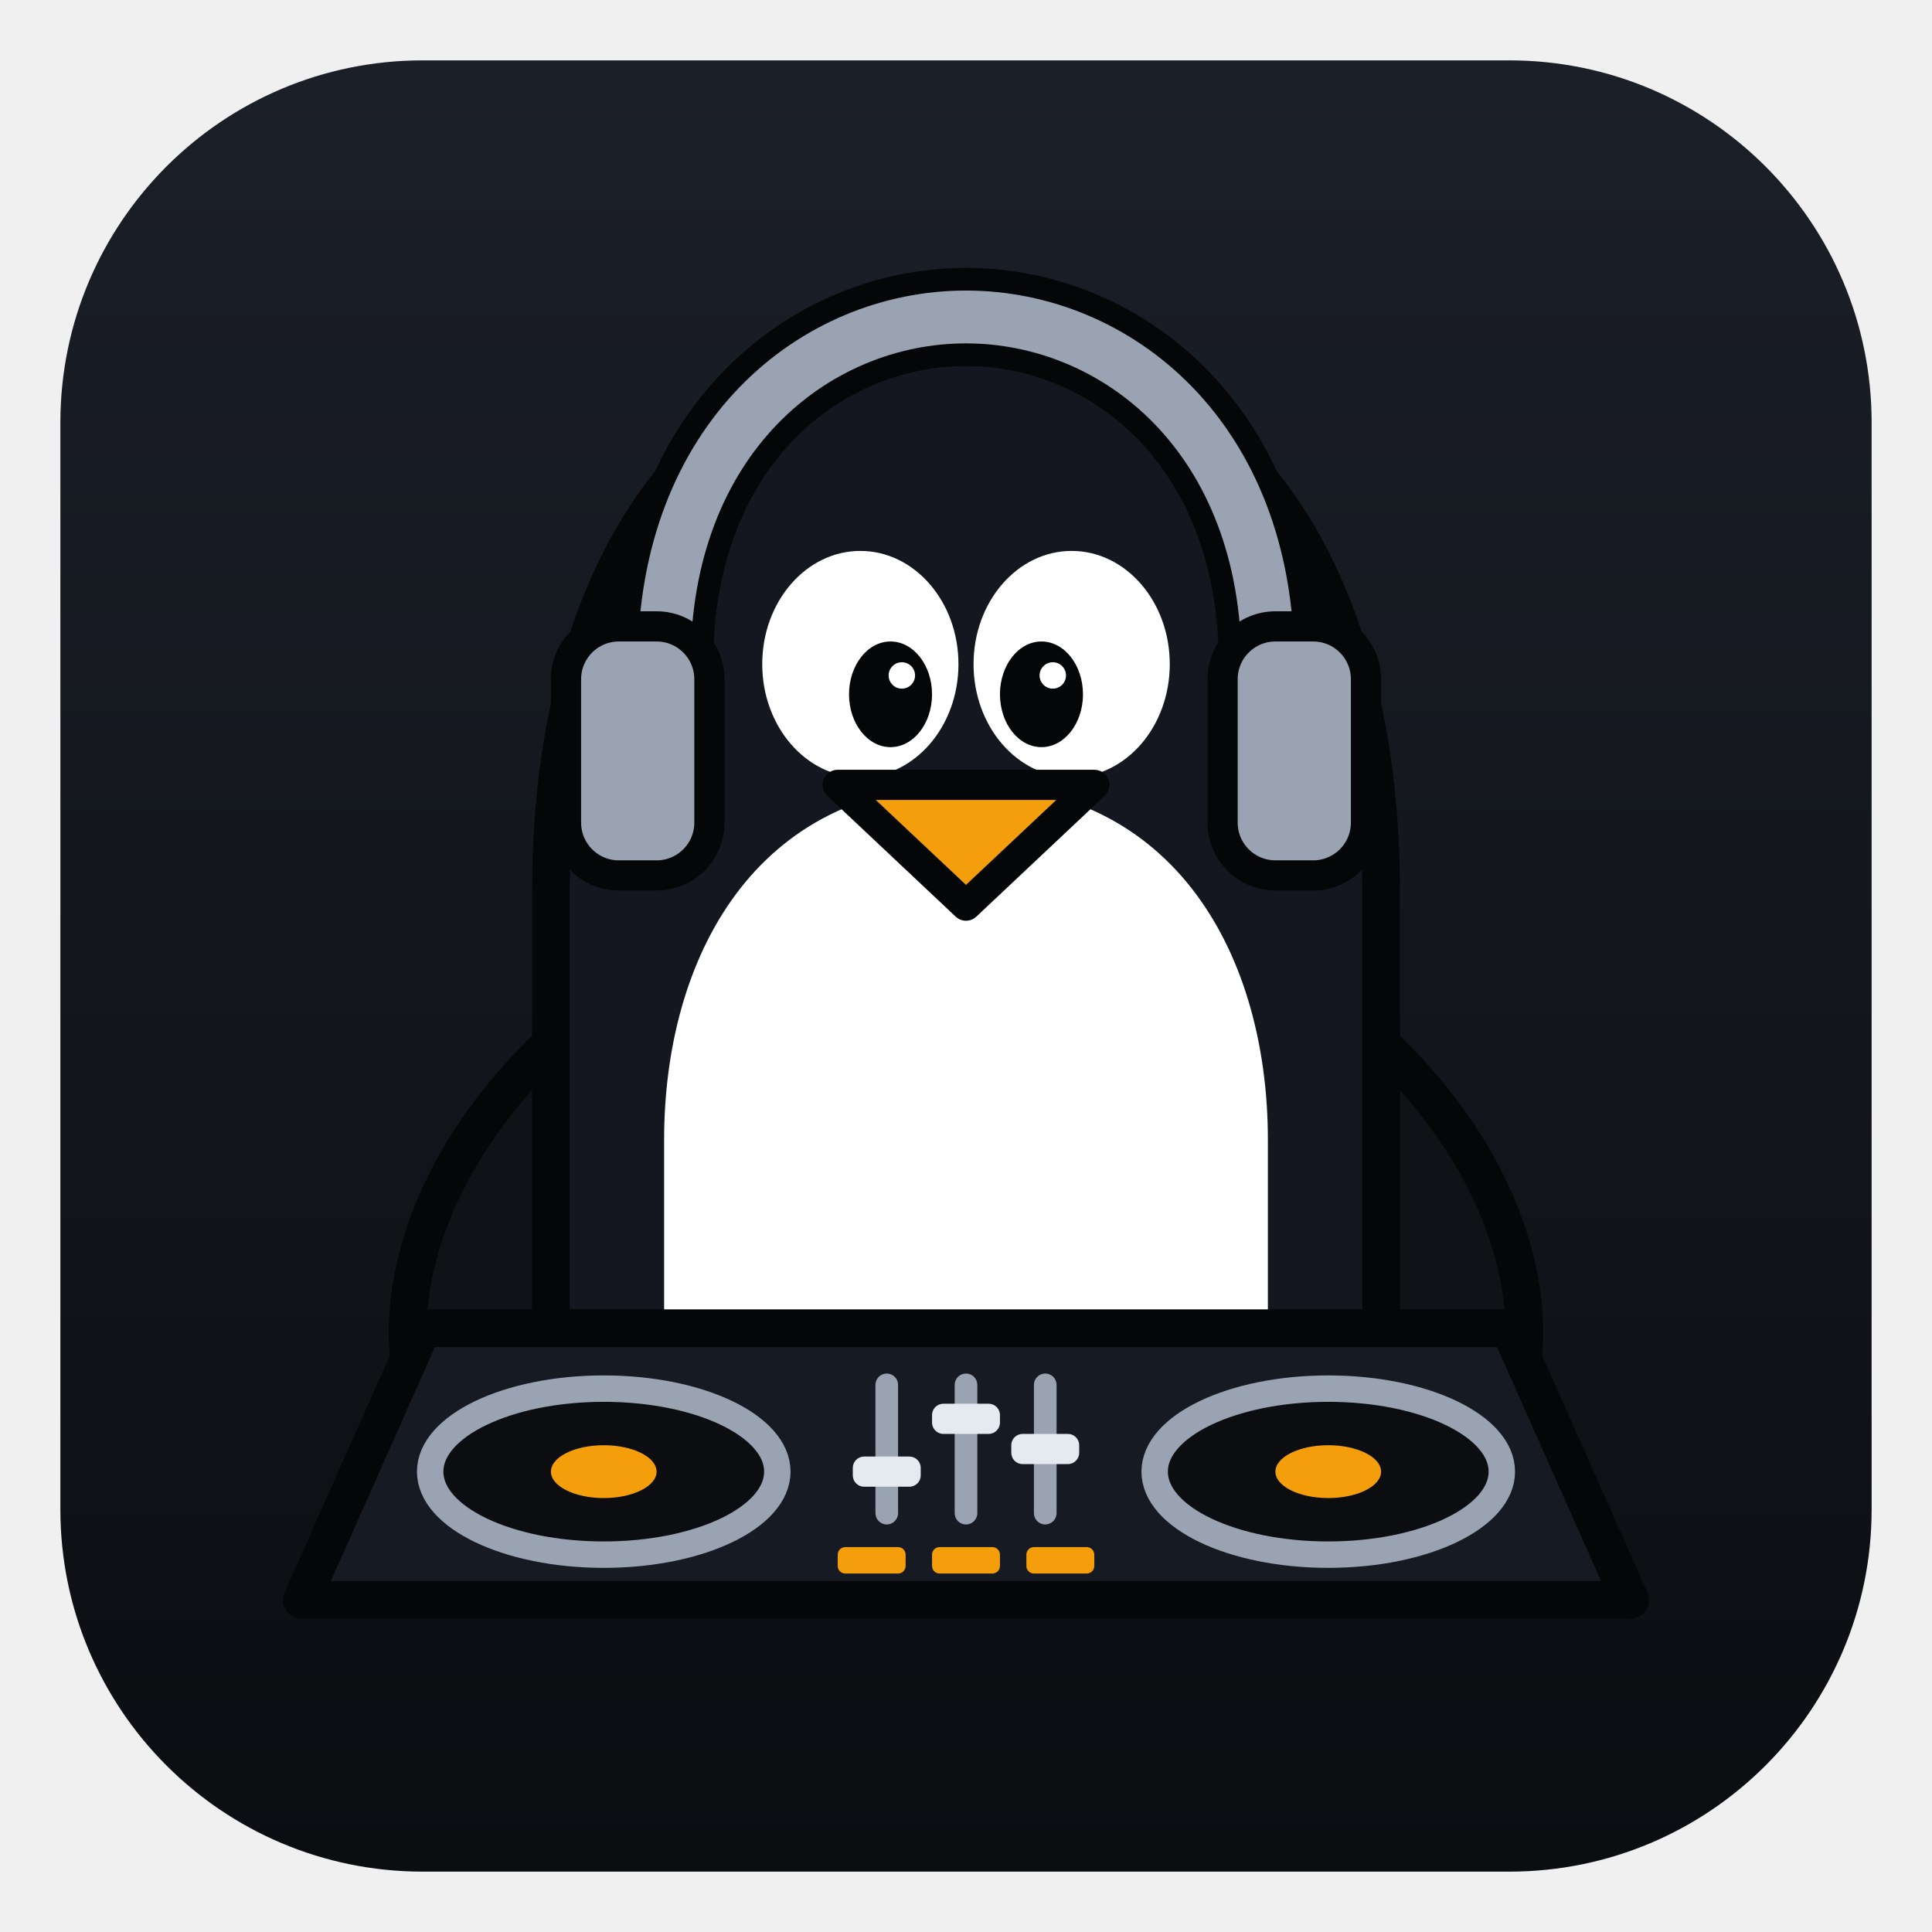
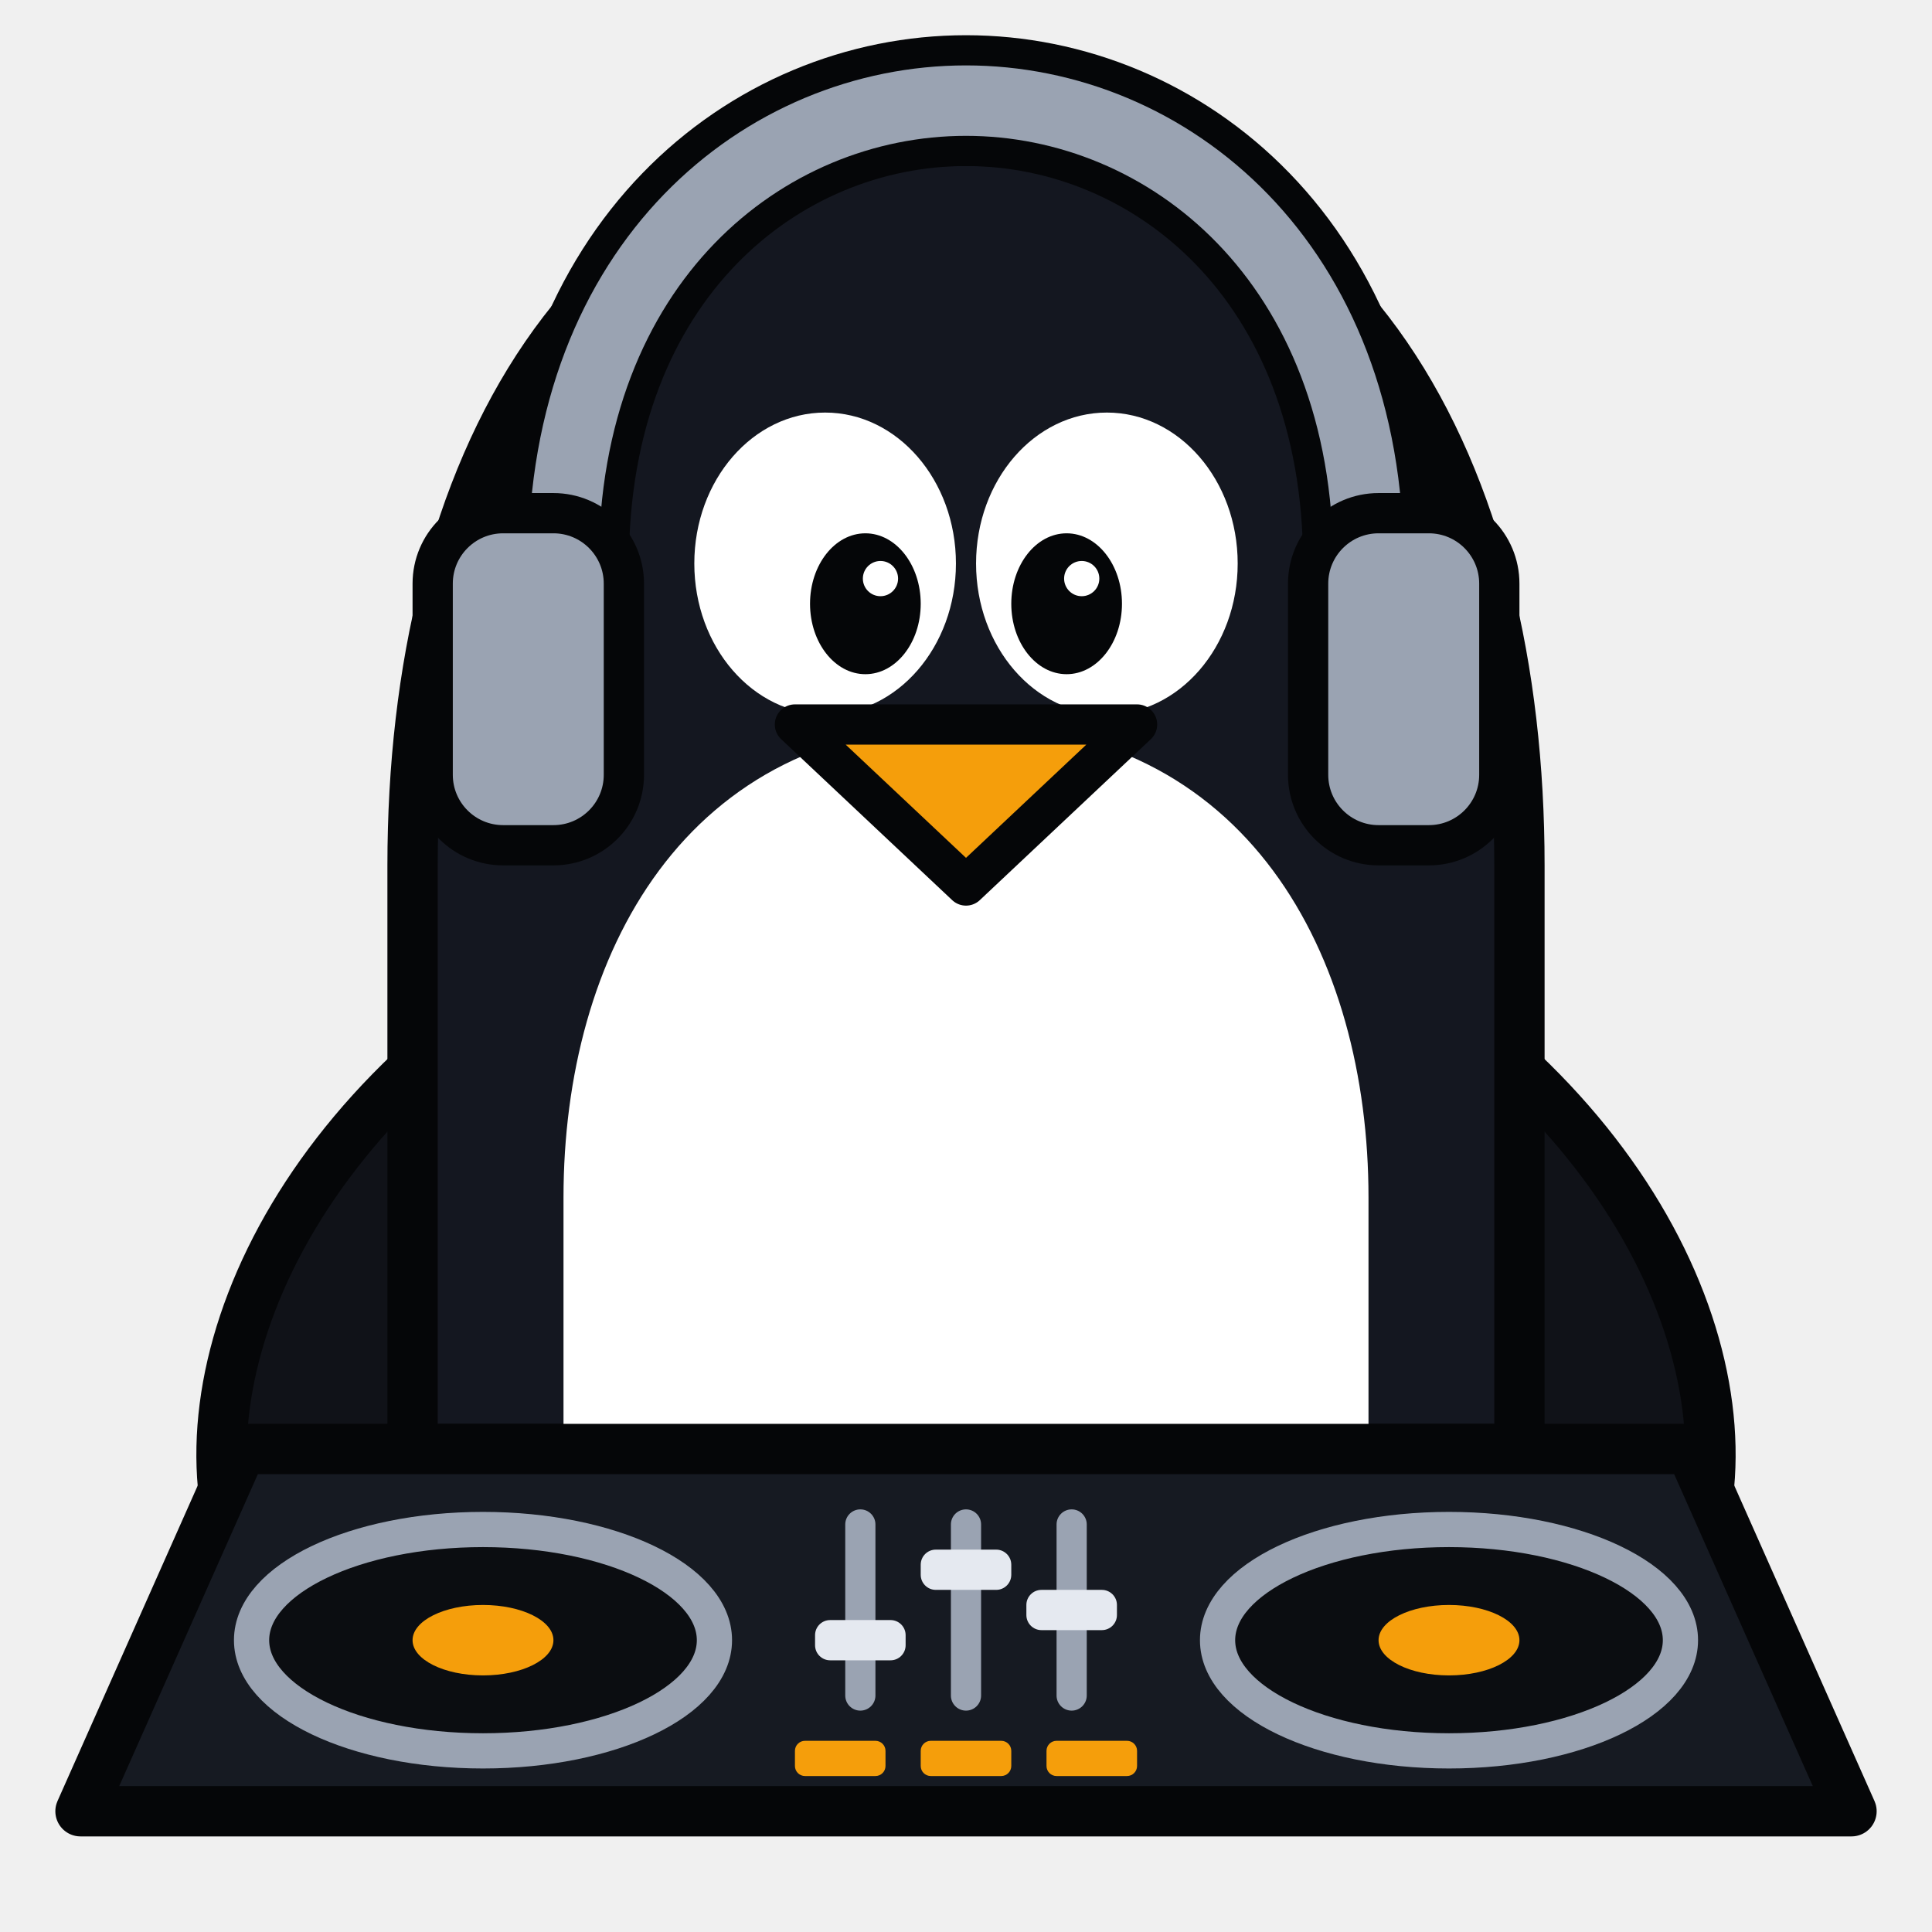
- <svg xmlns="http://www.w3.org/2000/svg" width="128" height="128" viewBox="0 0 512 512">
-   <defs>
-     <linearGradient id="bg" x1="0" y1="0" x2="0" y2="1">
-       <stop offset="0" stop-color="#1b1f28" />
-       <stop offset="1" stop-color="#0b0d11" />
-     </linearGradient>
-   </defs>
-   <rect x="16" y="16" width="480" height="480" rx="96" fill="url(#bg)" />
+ <svg xmlns="http://www.w3.org/2000/svg" width="64" height="64" viewBox="64 64 384 384">
  <path d="M164 262 C110 300 96 356 118 386 L182 350 Z" fill="#101218" stroke="#050608" stroke-width="10" stroke-linejoin="round" />
  <path d="M348 262 C402 300 416 356 394 386 L330 350 Z" fill="#101218" stroke="#050608" stroke-width="10" stroke-linejoin="round" />
  <path d="M256 92 C332 92 366 158 366 236 L366 352 L146 352 L146 236 C146 158 180 92 256 92 Z" fill="#141720" stroke="#050608" stroke-width="10" stroke-linejoin="round" />
  <path d="M256 208 C312 208 336 254 336 302 L336 352 L176 352 L176 302 C176 254 200 208 256 208 Z" fill="#ffffff" />
  <ellipse cx="228" cy="176" rx="26" ry="30" fill="#ffffff" />
  <ellipse cx="284" cy="176" rx="26" ry="30" fill="#ffffff" />
  <ellipse cx="236" cy="184" rx="11" ry="14" fill="#050608" />
  <ellipse cx="276" cy="184" rx="11" ry="14" fill="#050608" />
  <circle cx="239" cy="179" r="3.5" fill="#ffffff" />
  <circle cx="279" cy="179" r="3.5" fill="#ffffff" />
  <path d="M222 208 L290 208 L256 240 Z" fill="#f59e0b" stroke="#050608" stroke-width="8" stroke-linejoin="round" />
  <path d="M176 176 C176 116 216 84 256 84 C296 84 336 116 336 176" fill="none" stroke="#050608" stroke-width="26" stroke-linecap="round" />
  <path d="M176 176 C176 116 216 84 256 84 C296 84 336 116 336 176" fill="none" stroke="#9aa3b2" stroke-width="14" stroke-linecap="round" />
  <rect x="150" y="166" width="38" height="66" rx="14" fill="#9aa3b2" stroke="#050608" stroke-width="8" />
  <rect x="324" y="166" width="38" height="66" rx="14" fill="#9aa3b2" stroke="#050608" stroke-width="8" />
  <path d="M112 352 L400 352 L432 424 L80 424 Z" fill="#161a22" stroke="#050608" stroke-width="10" stroke-linejoin="round" />
  <ellipse cx="160" cy="390" rx="46" ry="22" fill="#0b0d11" stroke="#9aa3b2" stroke-width="7" />
  <ellipse cx="160" cy="390" rx="14" ry="7" fill="#f59e0b" />
  <ellipse cx="352" cy="390" rx="46" ry="22" fill="#0b0d11" stroke="#9aa3b2" stroke-width="7" />
  <ellipse cx="352" cy="390" rx="14" ry="7" fill="#f59e0b" />
  <rect x="232" y="364" width="6" height="40" rx="3" fill="#9aa3b2" />
  <rect x="253" y="364" width="6" height="40" rx="3" fill="#9aa3b2" />
  <rect x="274" y="364" width="6" height="40" rx="3" fill="#9aa3b2" />
  <rect x="226" y="386" width="18" height="8" rx="3" fill="#e5e9f0" />
  <rect x="247" y="372" width="18" height="8" rx="3" fill="#e5e9f0" />
  <rect x="268" y="380" width="18" height="8" rx="3" fill="#e5e9f0" />
  <rect x="222" y="410" width="18" height="7" rx="2" fill="#f59e0b" />
  <rect x="247" y="410" width="18" height="7" rx="2" fill="#f59e0b" />
  <rect x="272" y="410" width="18" height="7" rx="2" fill="#f59e0b" />
</svg>
